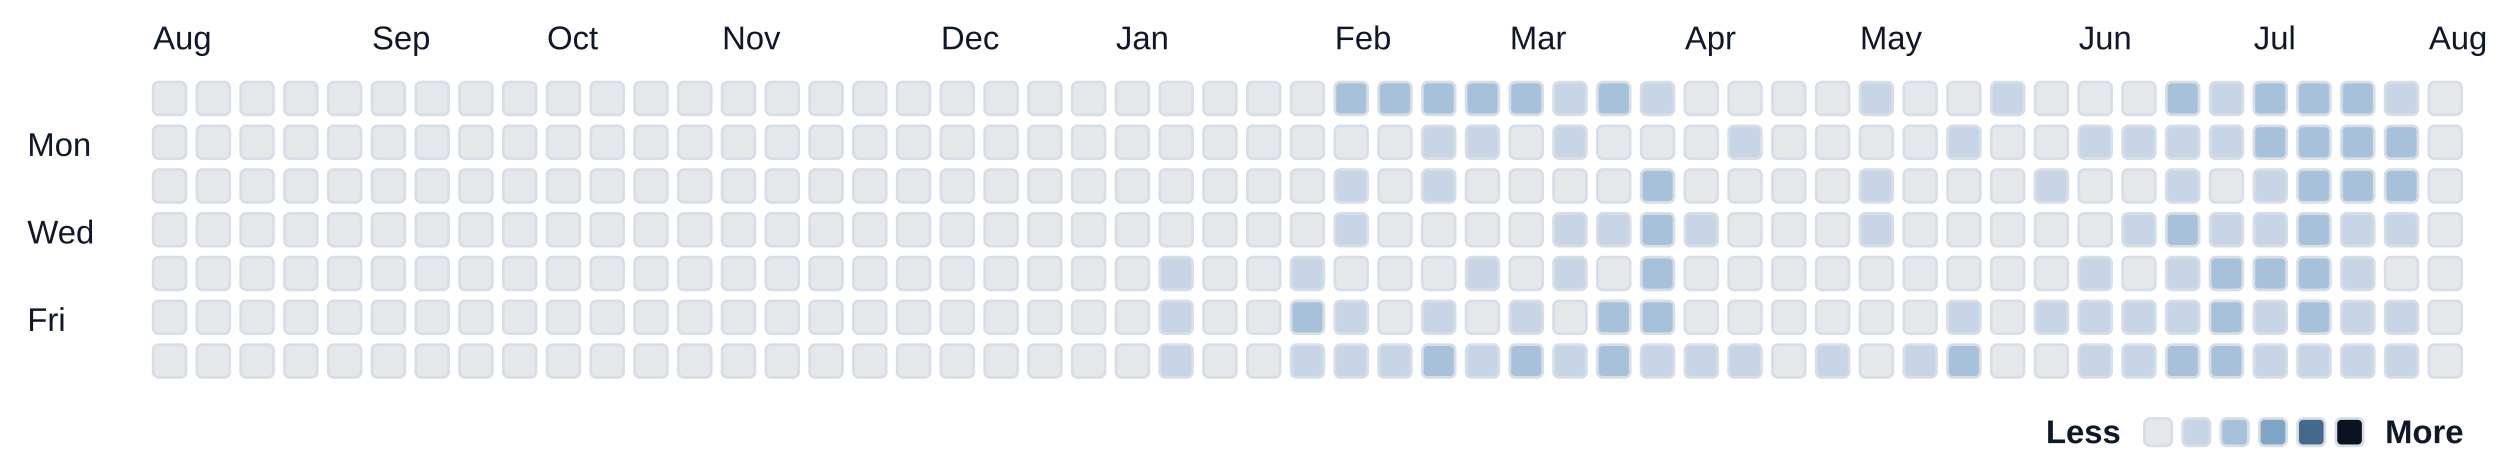
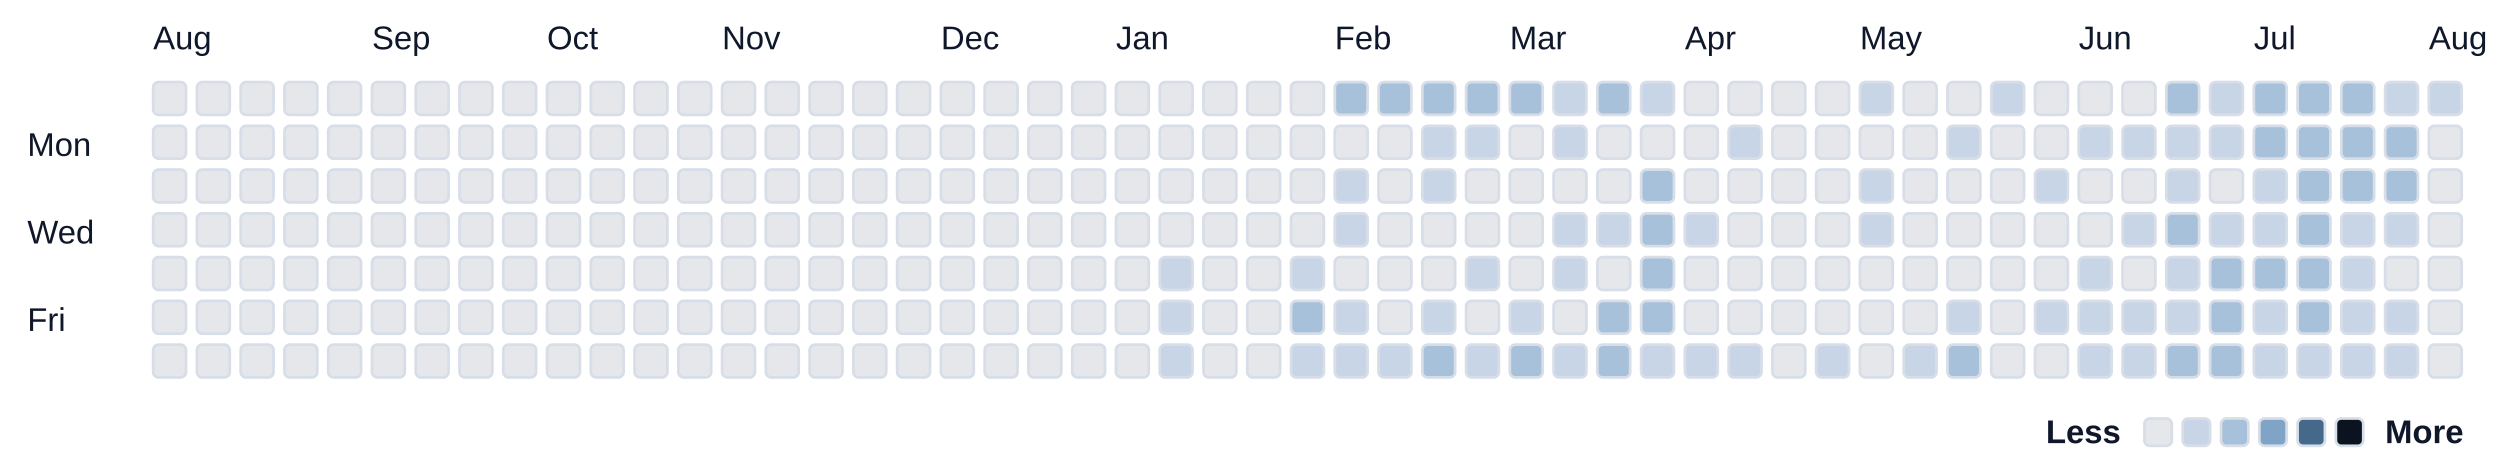
<svg xmlns="http://www.w3.org/2000/svg" baseProfile="tiny" height="174" version="1.2" width="914">
  <defs />
  <text fill="#0F172A" font-family="Segoe UI, Arial, sans-serif" font-size="12px" x="56" y="18">Aug</text>
  <text fill="#0F172A" font-family="Segoe UI, Arial, sans-serif" font-size="12px" x="136" y="18">Sep</text>
  <text fill="#0F172A" font-family="Segoe UI, Arial, sans-serif" font-size="12px" x="200" y="18">Oct</text>
  <text fill="#0F172A" font-family="Segoe UI, Arial, sans-serif" font-size="12px" x="264" y="18">Nov</text>
  <text fill="#0F172A" font-family="Segoe UI, Arial, sans-serif" font-size="12px" x="344" y="18">Dec</text>
  <text fill="#0F172A" font-family="Segoe UI, Arial, sans-serif" font-size="12px" x="408" y="18">Jan</text>
  <text fill="#0F172A" font-family="Segoe UI, Arial, sans-serif" font-size="12px" x="488" y="18">Feb</text>
  <text fill="#0F172A" font-family="Segoe UI, Arial, sans-serif" font-size="12px" x="552" y="18">Mar</text>
  <text fill="#0F172A" font-family="Segoe UI, Arial, sans-serif" font-size="12px" x="616" y="18">Apr</text>
  <text fill="#0F172A" font-family="Segoe UI, Arial, sans-serif" font-size="12px" x="680" y="18">May</text>
  <text fill="#0F172A" font-family="Segoe UI, Arial, sans-serif" font-size="12px" x="760" y="18">Jun</text>
  <text fill="#0F172A" font-family="Segoe UI, Arial, sans-serif" font-size="12px" x="824" y="18">Jul</text>
  <text fill="#0F172A" font-family="Segoe UI, Arial, sans-serif" font-size="12px" x="888" y="18">Aug</text>
  <text fill="#0F172A" font-family="Segoe UI, Arial, sans-serif" font-size="12px" x="10" y="57">Mon</text>
  <text fill="#0F172A" font-family="Segoe UI, Arial, sans-serif" font-size="12px" x="10" y="89">Wed</text>
  <text fill="#0F172A" font-family="Segoe UI, Arial, sans-serif" font-size="12px" x="10" y="121">Fri</text>
  <rect fill="#E5E7EB" height="12" rx="2" ry="2" stroke="#D7DEE8" stroke-width="1" width="12" x="56" y="30" />
  <rect fill="#E5E7EB" height="12" rx="2" ry="2" stroke="#D7DEE8" stroke-width="1" width="12" x="56" y="46" />
  <rect fill="#E5E7EB" height="12" rx="2" ry="2" stroke="#D7DEE8" stroke-width="1" width="12" x="56" y="62" />
  <rect fill="#E5E7EB" height="12" rx="2" ry="2" stroke="#D7DEE8" stroke-width="1" width="12" x="56" y="78" />
  <rect fill="#E5E7EB" height="12" rx="2" ry="2" stroke="#D7DEE8" stroke-width="1" width="12" x="56" y="94" />
  <rect fill="#E5E7EB" height="12" rx="2" ry="2" stroke="#D7DEE8" stroke-width="1" width="12" x="56" y="110" />
  <rect fill="#E5E7EB" height="12" rx="2" ry="2" stroke="#D7DEE8" stroke-width="1" width="12" x="56" y="126" />
  <rect fill="#E5E7EB" height="12" rx="2" ry="2" stroke="#D7DEE8" stroke-width="1" width="12" x="72" y="30" />
  <rect fill="#E5E7EB" height="12" rx="2" ry="2" stroke="#D7DEE8" stroke-width="1" width="12" x="72" y="46" />
  <rect fill="#E5E7EB" height="12" rx="2" ry="2" stroke="#D7DEE8" stroke-width="1" width="12" x="72" y="62" />
  <rect fill="#E5E7EB" height="12" rx="2" ry="2" stroke="#D7DEE8" stroke-width="1" width="12" x="72" y="78" />
  <rect fill="#E5E7EB" height="12" rx="2" ry="2" stroke="#D7DEE8" stroke-width="1" width="12" x="72" y="94" />
  <rect fill="#E5E7EB" height="12" rx="2" ry="2" stroke="#D7DEE8" stroke-width="1" width="12" x="72" y="110" />
  <rect fill="#E5E7EB" height="12" rx="2" ry="2" stroke="#D7DEE8" stroke-width="1" width="12" x="72" y="126" />
  <rect fill="#E5E7EB" height="12" rx="2" ry="2" stroke="#D7DEE8" stroke-width="1" width="12" x="88" y="30" />
  <rect fill="#E5E7EB" height="12" rx="2" ry="2" stroke="#D7DEE8" stroke-width="1" width="12" x="88" y="46" />
  <rect fill="#E5E7EB" height="12" rx="2" ry="2" stroke="#D7DEE8" stroke-width="1" width="12" x="88" y="62" />
  <rect fill="#E5E7EB" height="12" rx="2" ry="2" stroke="#D7DEE8" stroke-width="1" width="12" x="88" y="78" />
  <rect fill="#E5E7EB" height="12" rx="2" ry="2" stroke="#D7DEE8" stroke-width="1" width="12" x="88" y="94" />
  <rect fill="#E5E7EB" height="12" rx="2" ry="2" stroke="#D7DEE8" stroke-width="1" width="12" x="88" y="110" />
  <rect fill="#E5E7EB" height="12" rx="2" ry="2" stroke="#D7DEE8" stroke-width="1" width="12" x="88" y="126" />
  <rect fill="#E5E7EB" height="12" rx="2" ry="2" stroke="#D7DEE8" stroke-width="1" width="12" x="104" y="30" />
  <rect fill="#E5E7EB" height="12" rx="2" ry="2" stroke="#D7DEE8" stroke-width="1" width="12" x="104" y="46" />
  <rect fill="#E5E7EB" height="12" rx="2" ry="2" stroke="#D7DEE8" stroke-width="1" width="12" x="104" y="62" />
  <rect fill="#E5E7EB" height="12" rx="2" ry="2" stroke="#D7DEE8" stroke-width="1" width="12" x="104" y="78" />
  <rect fill="#E5E7EB" height="12" rx="2" ry="2" stroke="#D7DEE8" stroke-width="1" width="12" x="104" y="94" />
  <rect fill="#E5E7EB" height="12" rx="2" ry="2" stroke="#D7DEE8" stroke-width="1" width="12" x="104" y="110" />
  <rect fill="#E5E7EB" height="12" rx="2" ry="2" stroke="#D7DEE8" stroke-width="1" width="12" x="104" y="126" />
  <rect fill="#E5E7EB" height="12" rx="2" ry="2" stroke="#D7DEE8" stroke-width="1" width="12" x="120" y="30" />
  <rect fill="#E5E7EB" height="12" rx="2" ry="2" stroke="#D7DEE8" stroke-width="1" width="12" x="120" y="46" />
  <rect fill="#E5E7EB" height="12" rx="2" ry="2" stroke="#D7DEE8" stroke-width="1" width="12" x="120" y="62" />
  <rect fill="#E5E7EB" height="12" rx="2" ry="2" stroke="#D7DEE8" stroke-width="1" width="12" x="120" y="78" />
  <rect fill="#E5E7EB" height="12" rx="2" ry="2" stroke="#D7DEE8" stroke-width="1" width="12" x="120" y="94" />
  <rect fill="#E5E7EB" height="12" rx="2" ry="2" stroke="#D7DEE8" stroke-width="1" width="12" x="120" y="110" />
  <rect fill="#E5E7EB" height="12" rx="2" ry="2" stroke="#D7DEE8" stroke-width="1" width="12" x="120" y="126" />
  <rect fill="#E5E7EB" height="12" rx="2" ry="2" stroke="#D7DEE8" stroke-width="1" width="12" x="136" y="30" />
  <rect fill="#E5E7EB" height="12" rx="2" ry="2" stroke="#D7DEE8" stroke-width="1" width="12" x="136" y="46" />
  <rect fill="#E5E7EB" height="12" rx="2" ry="2" stroke="#D7DEE8" stroke-width="1" width="12" x="136" y="62" />
  <rect fill="#E5E7EB" height="12" rx="2" ry="2" stroke="#D7DEE8" stroke-width="1" width="12" x="136" y="78" />
  <rect fill="#E5E7EB" height="12" rx="2" ry="2" stroke="#D7DEE8" stroke-width="1" width="12" x="136" y="94" />
  <rect fill="#E5E7EB" height="12" rx="2" ry="2" stroke="#D7DEE8" stroke-width="1" width="12" x="136" y="110" />
  <rect fill="#E5E7EB" height="12" rx="2" ry="2" stroke="#D7DEE8" stroke-width="1" width="12" x="136" y="126" />
  <rect fill="#E5E7EB" height="12" rx="2" ry="2" stroke="#D7DEE8" stroke-width="1" width="12" x="152" y="30" />
  <rect fill="#E5E7EB" height="12" rx="2" ry="2" stroke="#D7DEE8" stroke-width="1" width="12" x="152" y="46" />
  <rect fill="#E5E7EB" height="12" rx="2" ry="2" stroke="#D7DEE8" stroke-width="1" width="12" x="152" y="62" />
  <rect fill="#E5E7EB" height="12" rx="2" ry="2" stroke="#D7DEE8" stroke-width="1" width="12" x="152" y="78" />
  <rect fill="#E5E7EB" height="12" rx="2" ry="2" stroke="#D7DEE8" stroke-width="1" width="12" x="152" y="94" />
  <rect fill="#E5E7EB" height="12" rx="2" ry="2" stroke="#D7DEE8" stroke-width="1" width="12" x="152" y="110" />
  <rect fill="#E5E7EB" height="12" rx="2" ry="2" stroke="#D7DEE8" stroke-width="1" width="12" x="152" y="126" />
  <rect fill="#E5E7EB" height="12" rx="2" ry="2" stroke="#D7DEE8" stroke-width="1" width="12" x="168" y="30" />
  <rect fill="#E5E7EB" height="12" rx="2" ry="2" stroke="#D7DEE8" stroke-width="1" width="12" x="168" y="46" />
  <rect fill="#E5E7EB" height="12" rx="2" ry="2" stroke="#D7DEE8" stroke-width="1" width="12" x="168" y="62" />
  <rect fill="#E5E7EB" height="12" rx="2" ry="2" stroke="#D7DEE8" stroke-width="1" width="12" x="168" y="78" />
  <rect fill="#E5E7EB" height="12" rx="2" ry="2" stroke="#D7DEE8" stroke-width="1" width="12" x="168" y="94" />
  <rect fill="#E5E7EB" height="12" rx="2" ry="2" stroke="#D7DEE8" stroke-width="1" width="12" x="168" y="110" />
  <rect fill="#E5E7EB" height="12" rx="2" ry="2" stroke="#D7DEE8" stroke-width="1" width="12" x="168" y="126" />
  <rect fill="#E5E7EB" height="12" rx="2" ry="2" stroke="#D7DEE8" stroke-width="1" width="12" x="184" y="30" />
  <rect fill="#E5E7EB" height="12" rx="2" ry="2" stroke="#D7DEE8" stroke-width="1" width="12" x="184" y="46" />
  <rect fill="#E5E7EB" height="12" rx="2" ry="2" stroke="#D7DEE8" stroke-width="1" width="12" x="184" y="62" />
  <rect fill="#E5E7EB" height="12" rx="2" ry="2" stroke="#D7DEE8" stroke-width="1" width="12" x="184" y="78" />
  <rect fill="#E5E7EB" height="12" rx="2" ry="2" stroke="#D7DEE8" stroke-width="1" width="12" x="184" y="94" />
  <rect fill="#E5E7EB" height="12" rx="2" ry="2" stroke="#D7DEE8" stroke-width="1" width="12" x="184" y="110" />
  <rect fill="#E5E7EB" height="12" rx="2" ry="2" stroke="#D7DEE8" stroke-width="1" width="12" x="184" y="126" />
  <rect fill="#E5E7EB" height="12" rx="2" ry="2" stroke="#D7DEE8" stroke-width="1" width="12" x="200" y="30" />
  <rect fill="#E5E7EB" height="12" rx="2" ry="2" stroke="#D7DEE8" stroke-width="1" width="12" x="200" y="46" />
  <rect fill="#E5E7EB" height="12" rx="2" ry="2" stroke="#D7DEE8" stroke-width="1" width="12" x="200" y="62" />
  <rect fill="#E5E7EB" height="12" rx="2" ry="2" stroke="#D7DEE8" stroke-width="1" width="12" x="200" y="78" />
  <rect fill="#E5E7EB" height="12" rx="2" ry="2" stroke="#D7DEE8" stroke-width="1" width="12" x="200" y="94" />
  <rect fill="#E5E7EB" height="12" rx="2" ry="2" stroke="#D7DEE8" stroke-width="1" width="12" x="200" y="110" />
  <rect fill="#E5E7EB" height="12" rx="2" ry="2" stroke="#D7DEE8" stroke-width="1" width="12" x="200" y="126" />
  <rect fill="#E5E7EB" height="12" rx="2" ry="2" stroke="#D7DEE8" stroke-width="1" width="12" x="216" y="30" />
  <rect fill="#E5E7EB" height="12" rx="2" ry="2" stroke="#D7DEE8" stroke-width="1" width="12" x="216" y="46" />
  <rect fill="#E5E7EB" height="12" rx="2" ry="2" stroke="#D7DEE8" stroke-width="1" width="12" x="216" y="62" />
  <rect fill="#E5E7EB" height="12" rx="2" ry="2" stroke="#D7DEE8" stroke-width="1" width="12" x="216" y="78" />
  <rect fill="#E5E7EB" height="12" rx="2" ry="2" stroke="#D7DEE8" stroke-width="1" width="12" x="216" y="94" />
  <rect fill="#E5E7EB" height="12" rx="2" ry="2" stroke="#D7DEE8" stroke-width="1" width="12" x="216" y="110" />
  <rect fill="#E5E7EB" height="12" rx="2" ry="2" stroke="#D7DEE8" stroke-width="1" width="12" x="216" y="126" />
  <rect fill="#E5E7EB" height="12" rx="2" ry="2" stroke="#D7DEE8" stroke-width="1" width="12" x="232" y="30" />
  <rect fill="#E5E7EB" height="12" rx="2" ry="2" stroke="#D7DEE8" stroke-width="1" width="12" x="232" y="46" />
  <rect fill="#E5E7EB" height="12" rx="2" ry="2" stroke="#D7DEE8" stroke-width="1" width="12" x="232" y="62" />
  <rect fill="#E5E7EB" height="12" rx="2" ry="2" stroke="#D7DEE8" stroke-width="1" width="12" x="232" y="78" />
  <rect fill="#E5E7EB" height="12" rx="2" ry="2" stroke="#D7DEE8" stroke-width="1" width="12" x="232" y="94" />
  <rect fill="#E5E7EB" height="12" rx="2" ry="2" stroke="#D7DEE8" stroke-width="1" width="12" x="232" y="110" />
  <rect fill="#E5E7EB" height="12" rx="2" ry="2" stroke="#D7DEE8" stroke-width="1" width="12" x="232" y="126" />
  <rect fill="#E5E7EB" height="12" rx="2" ry="2" stroke="#D7DEE8" stroke-width="1" width="12" x="248" y="30" />
  <rect fill="#E5E7EB" height="12" rx="2" ry="2" stroke="#D7DEE8" stroke-width="1" width="12" x="248" y="46" />
  <rect fill="#E5E7EB" height="12" rx="2" ry="2" stroke="#D7DEE8" stroke-width="1" width="12" x="248" y="62" />
  <rect fill="#E5E7EB" height="12" rx="2" ry="2" stroke="#D7DEE8" stroke-width="1" width="12" x="248" y="78" />
  <rect fill="#E5E7EB" height="12" rx="2" ry="2" stroke="#D7DEE8" stroke-width="1" width="12" x="248" y="94" />
  <rect fill="#E5E7EB" height="12" rx="2" ry="2" stroke="#D7DEE8" stroke-width="1" width="12" x="248" y="110" />
  <rect fill="#E5E7EB" height="12" rx="2" ry="2" stroke="#D7DEE8" stroke-width="1" width="12" x="248" y="126" />
  <rect fill="#E5E7EB" height="12" rx="2" ry="2" stroke="#D7DEE8" stroke-width="1" width="12" x="264" y="30" />
  <rect fill="#E5E7EB" height="12" rx="2" ry="2" stroke="#D7DEE8" stroke-width="1" width="12" x="264" y="46" />
  <rect fill="#E5E7EB" height="12" rx="2" ry="2" stroke="#D7DEE8" stroke-width="1" width="12" x="264" y="62" />
  <rect fill="#E5E7EB" height="12" rx="2" ry="2" stroke="#D7DEE8" stroke-width="1" width="12" x="264" y="78" />
  <rect fill="#E5E7EB" height="12" rx="2" ry="2" stroke="#D7DEE8" stroke-width="1" width="12" x="264" y="94" />
  <rect fill="#E5E7EB" height="12" rx="2" ry="2" stroke="#D7DEE8" stroke-width="1" width="12" x="264" y="110" />
  <rect fill="#E5E7EB" height="12" rx="2" ry="2" stroke="#D7DEE8" stroke-width="1" width="12" x="264" y="126" />
  <rect fill="#E5E7EB" height="12" rx="2" ry="2" stroke="#D7DEE8" stroke-width="1" width="12" x="280" y="30" />
  <rect fill="#E5E7EB" height="12" rx="2" ry="2" stroke="#D7DEE8" stroke-width="1" width="12" x="280" y="46" />
  <rect fill="#E5E7EB" height="12" rx="2" ry="2" stroke="#D7DEE8" stroke-width="1" width="12" x="280" y="62" />
  <rect fill="#E5E7EB" height="12" rx="2" ry="2" stroke="#D7DEE8" stroke-width="1" width="12" x="280" y="78" />
  <rect fill="#E5E7EB" height="12" rx="2" ry="2" stroke="#D7DEE8" stroke-width="1" width="12" x="280" y="94" />
  <rect fill="#E5E7EB" height="12" rx="2" ry="2" stroke="#D7DEE8" stroke-width="1" width="12" x="280" y="110" />
  <rect fill="#E5E7EB" height="12" rx="2" ry="2" stroke="#D7DEE8" stroke-width="1" width="12" x="280" y="126" />
  <rect fill="#E5E7EB" height="12" rx="2" ry="2" stroke="#D7DEE8" stroke-width="1" width="12" x="296" y="30" />
  <rect fill="#E5E7EB" height="12" rx="2" ry="2" stroke="#D7DEE8" stroke-width="1" width="12" x="296" y="46" />
  <rect fill="#E5E7EB" height="12" rx="2" ry="2" stroke="#D7DEE8" stroke-width="1" width="12" x="296" y="62" />
  <rect fill="#E5E7EB" height="12" rx="2" ry="2" stroke="#D7DEE8" stroke-width="1" width="12" x="296" y="78" />
  <rect fill="#E5E7EB" height="12" rx="2" ry="2" stroke="#D7DEE8" stroke-width="1" width="12" x="296" y="94" />
  <rect fill="#E5E7EB" height="12" rx="2" ry="2" stroke="#D7DEE8" stroke-width="1" width="12" x="296" y="110" />
  <rect fill="#E5E7EB" height="12" rx="2" ry="2" stroke="#D7DEE8" stroke-width="1" width="12" x="296" y="126" />
  <rect fill="#E5E7EB" height="12" rx="2" ry="2" stroke="#D7DEE8" stroke-width="1" width="12" x="312" y="30" />
  <rect fill="#E5E7EB" height="12" rx="2" ry="2" stroke="#D7DEE8" stroke-width="1" width="12" x="312" y="46" />
  <rect fill="#E5E7EB" height="12" rx="2" ry="2" stroke="#D7DEE8" stroke-width="1" width="12" x="312" y="62" />
  <rect fill="#E5E7EB" height="12" rx="2" ry="2" stroke="#D7DEE8" stroke-width="1" width="12" x="312" y="78" />
  <rect fill="#E5E7EB" height="12" rx="2" ry="2" stroke="#D7DEE8" stroke-width="1" width="12" x="312" y="94" />
  <rect fill="#E5E7EB" height="12" rx="2" ry="2" stroke="#D7DEE8" stroke-width="1" width="12" x="312" y="110" />
  <rect fill="#E5E7EB" height="12" rx="2" ry="2" stroke="#D7DEE8" stroke-width="1" width="12" x="312" y="126" />
  <rect fill="#E5E7EB" height="12" rx="2" ry="2" stroke="#D7DEE8" stroke-width="1" width="12" x="328" y="30" />
  <rect fill="#E5E7EB" height="12" rx="2" ry="2" stroke="#D7DEE8" stroke-width="1" width="12" x="328" y="46" />
  <rect fill="#E5E7EB" height="12" rx="2" ry="2" stroke="#D7DEE8" stroke-width="1" width="12" x="328" y="62" />
  <rect fill="#E5E7EB" height="12" rx="2" ry="2" stroke="#D7DEE8" stroke-width="1" width="12" x="328" y="78" />
  <rect fill="#E5E7EB" height="12" rx="2" ry="2" stroke="#D7DEE8" stroke-width="1" width="12" x="328" y="94" />
  <rect fill="#E5E7EB" height="12" rx="2" ry="2" stroke="#D7DEE8" stroke-width="1" width="12" x="328" y="110" />
  <rect fill="#E5E7EB" height="12" rx="2" ry="2" stroke="#D7DEE8" stroke-width="1" width="12" x="328" y="126" />
  <rect fill="#E5E7EB" height="12" rx="2" ry="2" stroke="#D7DEE8" stroke-width="1" width="12" x="344" y="30" />
  <rect fill="#E5E7EB" height="12" rx="2" ry="2" stroke="#D7DEE8" stroke-width="1" width="12" x="344" y="46" />
  <rect fill="#E5E7EB" height="12" rx="2" ry="2" stroke="#D7DEE8" stroke-width="1" width="12" x="344" y="62" />
  <rect fill="#E5E7EB" height="12" rx="2" ry="2" stroke="#D7DEE8" stroke-width="1" width="12" x="344" y="78" />
  <rect fill="#E5E7EB" height="12" rx="2" ry="2" stroke="#D7DEE8" stroke-width="1" width="12" x="344" y="94" />
  <rect fill="#E5E7EB" height="12" rx="2" ry="2" stroke="#D7DEE8" stroke-width="1" width="12" x="344" y="110" />
  <rect fill="#E5E7EB" height="12" rx="2" ry="2" stroke="#D7DEE8" stroke-width="1" width="12" x="344" y="126" />
  <rect fill="#E5E7EB" height="12" rx="2" ry="2" stroke="#D7DEE8" stroke-width="1" width="12" x="360" y="30" />
  <rect fill="#E5E7EB" height="12" rx="2" ry="2" stroke="#D7DEE8" stroke-width="1" width="12" x="360" y="46" />
  <rect fill="#E5E7EB" height="12" rx="2" ry="2" stroke="#D7DEE8" stroke-width="1" width="12" x="360" y="62" />
  <rect fill="#E5E7EB" height="12" rx="2" ry="2" stroke="#D7DEE8" stroke-width="1" width="12" x="360" y="78" />
  <rect fill="#E5E7EB" height="12" rx="2" ry="2" stroke="#D7DEE8" stroke-width="1" width="12" x="360" y="94" />
  <rect fill="#E5E7EB" height="12" rx="2" ry="2" stroke="#D7DEE8" stroke-width="1" width="12" x="360" y="110" />
  <rect fill="#E5E7EB" height="12" rx="2" ry="2" stroke="#D7DEE8" stroke-width="1" width="12" x="360" y="126" />
  <rect fill="#E5E7EB" height="12" rx="2" ry="2" stroke="#D7DEE8" stroke-width="1" width="12" x="376" y="30" />
  <rect fill="#E5E7EB" height="12" rx="2" ry="2" stroke="#D7DEE8" stroke-width="1" width="12" x="376" y="46" />
  <rect fill="#E5E7EB" height="12" rx="2" ry="2" stroke="#D7DEE8" stroke-width="1" width="12" x="376" y="62" />
  <rect fill="#E5E7EB" height="12" rx="2" ry="2" stroke="#D7DEE8" stroke-width="1" width="12" x="376" y="78" />
  <rect fill="#E5E7EB" height="12" rx="2" ry="2" stroke="#D7DEE8" stroke-width="1" width="12" x="376" y="94" />
  <rect fill="#E5E7EB" height="12" rx="2" ry="2" stroke="#D7DEE8" stroke-width="1" width="12" x="376" y="110" />
  <rect fill="#E5E7EB" height="12" rx="2" ry="2" stroke="#D7DEE8" stroke-width="1" width="12" x="376" y="126" />
  <rect fill="#E5E7EB" height="12" rx="2" ry="2" stroke="#D7DEE8" stroke-width="1" width="12" x="392" y="30" />
  <rect fill="#E5E7EB" height="12" rx="2" ry="2" stroke="#D7DEE8" stroke-width="1" width="12" x="392" y="46" />
  <rect fill="#E5E7EB" height="12" rx="2" ry="2" stroke="#D7DEE8" stroke-width="1" width="12" x="392" y="62" />
  <rect fill="#E5E7EB" height="12" rx="2" ry="2" stroke="#D7DEE8" stroke-width="1" width="12" x="392" y="78" />
  <rect fill="#E5E7EB" height="12" rx="2" ry="2" stroke="#D7DEE8" stroke-width="1" width="12" x="392" y="94" />
  <rect fill="#E5E7EB" height="12" rx="2" ry="2" stroke="#D7DEE8" stroke-width="1" width="12" x="392" y="110" />
  <rect fill="#E5E7EB" height="12" rx="2" ry="2" stroke="#D7DEE8" stroke-width="1" width="12" x="392" y="126" />
  <rect fill="#E5E7EB" height="12" rx="2" ry="2" stroke="#D7DEE8" stroke-width="1" width="12" x="408" y="30" />
  <rect fill="#E5E7EB" height="12" rx="2" ry="2" stroke="#D7DEE8" stroke-width="1" width="12" x="408" y="46" />
  <rect fill="#E5E7EB" height="12" rx="2" ry="2" stroke="#D7DEE8" stroke-width="1" width="12" x="408" y="62" />
  <rect fill="#E5E7EB" height="12" rx="2" ry="2" stroke="#D7DEE8" stroke-width="1" width="12" x="408" y="78" />
  <rect fill="#E5E7EB" height="12" rx="2" ry="2" stroke="#D7DEE8" stroke-width="1" width="12" x="408" y="94" />
  <rect fill="#E5E7EB" height="12" rx="2" ry="2" stroke="#D7DEE8" stroke-width="1" width="12" x="408" y="110" />
  <rect fill="#E5E7EB" height="12" rx="2" ry="2" stroke="#D7DEE8" stroke-width="1" width="12" x="408" y="126" />
  <rect fill="#E5E7EB" height="12" rx="2" ry="2" stroke="#D7DEE8" stroke-width="1" width="12" x="424" y="30" />
  <rect fill="#E5E7EB" height="12" rx="2" ry="2" stroke="#D7DEE8" stroke-width="1" width="12" x="424" y="46" />
  <rect fill="#E5E7EB" height="12" rx="2" ry="2" stroke="#D7DEE8" stroke-width="1" width="12" x="424" y="62" />
  <rect fill="#E5E7EB" height="12" rx="2" ry="2" stroke="#D7DEE8" stroke-width="1" width="12" x="424" y="78" />
  <rect fill="#C8D5E6" height="12" rx="2" ry="2" stroke="#D7DEE8" stroke-width="1" width="12" x="424" y="94" />
  <rect fill="#C8D5E6" height="12" rx="2" ry="2" stroke="#D7DEE8" stroke-width="1" width="12" x="424" y="110" />
  <rect fill="#C8D5E6" height="12" rx="2" ry="2" stroke="#D7DEE8" stroke-width="1" width="12" x="424" y="126" />
  <rect fill="#E5E7EB" height="12" rx="2" ry="2" stroke="#D7DEE8" stroke-width="1" width="12" x="440" y="30" />
  <rect fill="#E5E7EB" height="12" rx="2" ry="2" stroke="#D7DEE8" stroke-width="1" width="12" x="440" y="46" />
  <rect fill="#E5E7EB" height="12" rx="2" ry="2" stroke="#D7DEE8" stroke-width="1" width="12" x="440" y="62" />
  <rect fill="#E5E7EB" height="12" rx="2" ry="2" stroke="#D7DEE8" stroke-width="1" width="12" x="440" y="78" />
  <rect fill="#E5E7EB" height="12" rx="2" ry="2" stroke="#D7DEE8" stroke-width="1" width="12" x="440" y="94" />
  <rect fill="#E5E7EB" height="12" rx="2" ry="2" stroke="#D7DEE8" stroke-width="1" width="12" x="440" y="110" />
  <rect fill="#E5E7EB" height="12" rx="2" ry="2" stroke="#D7DEE8" stroke-width="1" width="12" x="440" y="126" />
  <rect fill="#E5E7EB" height="12" rx="2" ry="2" stroke="#D7DEE8" stroke-width="1" width="12" x="456" y="30" />
  <rect fill="#E5E7EB" height="12" rx="2" ry="2" stroke="#D7DEE8" stroke-width="1" width="12" x="456" y="46" />
  <rect fill="#E5E7EB" height="12" rx="2" ry="2" stroke="#D7DEE8" stroke-width="1" width="12" x="456" y="62" />
  <rect fill="#E5E7EB" height="12" rx="2" ry="2" stroke="#D7DEE8" stroke-width="1" width="12" x="456" y="78" />
  <rect fill="#E5E7EB" height="12" rx="2" ry="2" stroke="#D7DEE8" stroke-width="1" width="12" x="456" y="94" />
  <rect fill="#E5E7EB" height="12" rx="2" ry="2" stroke="#D7DEE8" stroke-width="1" width="12" x="456" y="110" />
  <rect fill="#E5E7EB" height="12" rx="2" ry="2" stroke="#D7DEE8" stroke-width="1" width="12" x="456" y="126" />
  <rect fill="#E5E7EB" height="12" rx="2" ry="2" stroke="#D7DEE8" stroke-width="1" width="12" x="472" y="30" />
  <rect fill="#E5E7EB" height="12" rx="2" ry="2" stroke="#D7DEE8" stroke-width="1" width="12" x="472" y="46" />
  <rect fill="#E5E7EB" height="12" rx="2" ry="2" stroke="#D7DEE8" stroke-width="1" width="12" x="472" y="62" />
  <rect fill="#E5E7EB" height="12" rx="2" ry="2" stroke="#D7DEE8" stroke-width="1" width="12" x="472" y="78" />
  <rect fill="#C8D5E6" height="12" rx="2" ry="2" stroke="#D7DEE8" stroke-width="1" width="12" x="472" y="94" />
  <rect fill="#A8C1DA" height="12" rx="2" ry="2" stroke="#D7DEE8" stroke-width="1" width="12" x="472" y="110" />
  <rect fill="#C8D5E6" height="12" rx="2" ry="2" stroke="#D7DEE8" stroke-width="1" width="12" x="472" y="126" />
  <rect fill="#A8C1DA" height="12" rx="2" ry="2" stroke="#D7DEE8" stroke-width="1" width="12" x="488" y="30" />
  <rect fill="#E5E7EB" height="12" rx="2" ry="2" stroke="#D7DEE8" stroke-width="1" width="12" x="488" y="46" />
  <rect fill="#C8D5E6" height="12" rx="2" ry="2" stroke="#D7DEE8" stroke-width="1" width="12" x="488" y="62" />
  <rect fill="#C8D5E6" height="12" rx="2" ry="2" stroke="#D7DEE8" stroke-width="1" width="12" x="488" y="78" />
  <rect fill="#E5E7EB" height="12" rx="2" ry="2" stroke="#D7DEE8" stroke-width="1" width="12" x="488" y="94" />
  <rect fill="#C8D5E6" height="12" rx="2" ry="2" stroke="#D7DEE8" stroke-width="1" width="12" x="488" y="110" />
  <rect fill="#C8D5E6" height="12" rx="2" ry="2" stroke="#D7DEE8" stroke-width="1" width="12" x="488" y="126" />
  <rect fill="#A8C1DA" height="12" rx="2" ry="2" stroke="#D7DEE8" stroke-width="1" width="12" x="504" y="30" />
  <rect fill="#E5E7EB" height="12" rx="2" ry="2" stroke="#D7DEE8" stroke-width="1" width="12" x="504" y="46" />
  <rect fill="#E5E7EB" height="12" rx="2" ry="2" stroke="#D7DEE8" stroke-width="1" width="12" x="504" y="62" />
  <rect fill="#E5E7EB" height="12" rx="2" ry="2" stroke="#D7DEE8" stroke-width="1" width="12" x="504" y="78" />
  <rect fill="#E5E7EB" height="12" rx="2" ry="2" stroke="#D7DEE8" stroke-width="1" width="12" x="504" y="94" />
  <rect fill="#E5E7EB" height="12" rx="2" ry="2" stroke="#D7DEE8" stroke-width="1" width="12" x="504" y="110" />
  <rect fill="#C8D5E6" height="12" rx="2" ry="2" stroke="#D7DEE8" stroke-width="1" width="12" x="504" y="126" />
  <rect fill="#A8C1DA" height="12" rx="2" ry="2" stroke="#D7DEE8" stroke-width="1" width="12" x="520" y="30" />
  <rect fill="#C8D5E6" height="12" rx="2" ry="2" stroke="#D7DEE8" stroke-width="1" width="12" x="520" y="46" />
  <rect fill="#C8D5E6" height="12" rx="2" ry="2" stroke="#D7DEE8" stroke-width="1" width="12" x="520" y="62" />
  <rect fill="#E5E7EB" height="12" rx="2" ry="2" stroke="#D7DEE8" stroke-width="1" width="12" x="520" y="78" />
  <rect fill="#E5E7EB" height="12" rx="2" ry="2" stroke="#D7DEE8" stroke-width="1" width="12" x="520" y="94" />
  <rect fill="#C8D5E6" height="12" rx="2" ry="2" stroke="#D7DEE8" stroke-width="1" width="12" x="520" y="110" />
  <rect fill="#A8C1DA" height="12" rx="2" ry="2" stroke="#D7DEE8" stroke-width="1" width="12" x="520" y="126" />
  <rect fill="#A8C1DA" height="12" rx="2" ry="2" stroke="#D7DEE8" stroke-width="1" width="12" x="536" y="30" />
  <rect fill="#C8D5E6" height="12" rx="2" ry="2" stroke="#D7DEE8" stroke-width="1" width="12" x="536" y="46" />
  <rect fill="#E5E7EB" height="12" rx="2" ry="2" stroke="#D7DEE8" stroke-width="1" width="12" x="536" y="62" />
  <rect fill="#E5E7EB" height="12" rx="2" ry="2" stroke="#D7DEE8" stroke-width="1" width="12" x="536" y="78" />
  <rect fill="#C8D5E6" height="12" rx="2" ry="2" stroke="#D7DEE8" stroke-width="1" width="12" x="536" y="94" />
  <rect fill="#E5E7EB" height="12" rx="2" ry="2" stroke="#D7DEE8" stroke-width="1" width="12" x="536" y="110" />
  <rect fill="#C8D5E6" height="12" rx="2" ry="2" stroke="#D7DEE8" stroke-width="1" width="12" x="536" y="126" />
  <rect fill="#A8C1DA" height="12" rx="2" ry="2" stroke="#D7DEE8" stroke-width="1" width="12" x="552" y="30" />
  <rect fill="#E5E7EB" height="12" rx="2" ry="2" stroke="#D7DEE8" stroke-width="1" width="12" x="552" y="46" />
  <rect fill="#E5E7EB" height="12" rx="2" ry="2" stroke="#D7DEE8" stroke-width="1" width="12" x="552" y="62" />
  <rect fill="#E5E7EB" height="12" rx="2" ry="2" stroke="#D7DEE8" stroke-width="1" width="12" x="552" y="78" />
  <rect fill="#E5E7EB" height="12" rx="2" ry="2" stroke="#D7DEE8" stroke-width="1" width="12" x="552" y="94" />
  <rect fill="#C8D5E6" height="12" rx="2" ry="2" stroke="#D7DEE8" stroke-width="1" width="12" x="552" y="110" />
  <rect fill="#A8C1DA" height="12" rx="2" ry="2" stroke="#D7DEE8" stroke-width="1" width="12" x="552" y="126" />
  <rect fill="#C8D5E6" height="12" rx="2" ry="2" stroke="#D7DEE8" stroke-width="1" width="12" x="568" y="30" />
  <rect fill="#C8D5E6" height="12" rx="2" ry="2" stroke="#D7DEE8" stroke-width="1" width="12" x="568" y="46" />
  <rect fill="#E5E7EB" height="12" rx="2" ry="2" stroke="#D7DEE8" stroke-width="1" width="12" x="568" y="62" />
  <rect fill="#C8D5E6" height="12" rx="2" ry="2" stroke="#D7DEE8" stroke-width="1" width="12" x="568" y="78" />
  <rect fill="#C8D5E6" height="12" rx="2" ry="2" stroke="#D7DEE8" stroke-width="1" width="12" x="568" y="94" />
  <rect fill="#E5E7EB" height="12" rx="2" ry="2" stroke="#D7DEE8" stroke-width="1" width="12" x="568" y="110" />
  <rect fill="#C8D5E6" height="12" rx="2" ry="2" stroke="#D7DEE8" stroke-width="1" width="12" x="568" y="126" />
  <rect fill="#A8C1DA" height="12" rx="2" ry="2" stroke="#D7DEE8" stroke-width="1" width="12" x="584" y="30" />
  <rect fill="#E5E7EB" height="12" rx="2" ry="2" stroke="#D7DEE8" stroke-width="1" width="12" x="584" y="46" />
  <rect fill="#E5E7EB" height="12" rx="2" ry="2" stroke="#D7DEE8" stroke-width="1" width="12" x="584" y="62" />
  <rect fill="#C8D5E6" height="12" rx="2" ry="2" stroke="#D7DEE8" stroke-width="1" width="12" x="584" y="78" />
  <rect fill="#E5E7EB" height="12" rx="2" ry="2" stroke="#D7DEE8" stroke-width="1" width="12" x="584" y="94" />
  <rect fill="#A8C1DA" height="12" rx="2" ry="2" stroke="#D7DEE8" stroke-width="1" width="12" x="584" y="110" />
  <rect fill="#A8C1DA" height="12" rx="2" ry="2" stroke="#D7DEE8" stroke-width="1" width="12" x="584" y="126" />
  <rect fill="#C8D5E6" height="12" rx="2" ry="2" stroke="#D7DEE8" stroke-width="1" width="12" x="600" y="30" />
  <rect fill="#E5E7EB" height="12" rx="2" ry="2" stroke="#D7DEE8" stroke-width="1" width="12" x="600" y="46" />
  <rect fill="#A8C1DA" height="12" rx="2" ry="2" stroke="#D7DEE8" stroke-width="1" width="12" x="600" y="62" />
  <rect fill="#A8C1DA" height="12" rx="2" ry="2" stroke="#D7DEE8" stroke-width="1" width="12" x="600" y="78" />
  <rect fill="#A8C1DA" height="12" rx="2" ry="2" stroke="#D7DEE8" stroke-width="1" width="12" x="600" y="94" />
  <rect fill="#A8C1DA" height="12" rx="2" ry="2" stroke="#D7DEE8" stroke-width="1" width="12" x="600" y="110" />
  <rect fill="#C8D5E6" height="12" rx="2" ry="2" stroke="#D7DEE8" stroke-width="1" width="12" x="600" y="126" />
  <rect fill="#E5E7EB" height="12" rx="2" ry="2" stroke="#D7DEE8" stroke-width="1" width="12" x="616" y="30" />
  <rect fill="#E5E7EB" height="12" rx="2" ry="2" stroke="#D7DEE8" stroke-width="1" width="12" x="616" y="46" />
  <rect fill="#E5E7EB" height="12" rx="2" ry="2" stroke="#D7DEE8" stroke-width="1" width="12" x="616" y="62" />
  <rect fill="#C8D5E6" height="12" rx="2" ry="2" stroke="#D7DEE8" stroke-width="1" width="12" x="616" y="78" />
  <rect fill="#E5E7EB" height="12" rx="2" ry="2" stroke="#D7DEE8" stroke-width="1" width="12" x="616" y="94" />
  <rect fill="#E5E7EB" height="12" rx="2" ry="2" stroke="#D7DEE8" stroke-width="1" width="12" x="616" y="110" />
  <rect fill="#C8D5E6" height="12" rx="2" ry="2" stroke="#D7DEE8" stroke-width="1" width="12" x="616" y="126" />
  <rect fill="#E5E7EB" height="12" rx="2" ry="2" stroke="#D7DEE8" stroke-width="1" width="12" x="632" y="30" />
  <rect fill="#C8D5E6" height="12" rx="2" ry="2" stroke="#D7DEE8" stroke-width="1" width="12" x="632" y="46" />
  <rect fill="#E5E7EB" height="12" rx="2" ry="2" stroke="#D7DEE8" stroke-width="1" width="12" x="632" y="62" />
  <rect fill="#E5E7EB" height="12" rx="2" ry="2" stroke="#D7DEE8" stroke-width="1" width="12" x="632" y="78" />
  <rect fill="#E5E7EB" height="12" rx="2" ry="2" stroke="#D7DEE8" stroke-width="1" width="12" x="632" y="94" />
  <rect fill="#E5E7EB" height="12" rx="2" ry="2" stroke="#D7DEE8" stroke-width="1" width="12" x="632" y="110" />
  <rect fill="#C8D5E6" height="12" rx="2" ry="2" stroke="#D7DEE8" stroke-width="1" width="12" x="632" y="126" />
  <rect fill="#E5E7EB" height="12" rx="2" ry="2" stroke="#D7DEE8" stroke-width="1" width="12" x="648" y="30" />
  <rect fill="#E5E7EB" height="12" rx="2" ry="2" stroke="#D7DEE8" stroke-width="1" width="12" x="648" y="46" />
  <rect fill="#E5E7EB" height="12" rx="2" ry="2" stroke="#D7DEE8" stroke-width="1" width="12" x="648" y="62" />
  <rect fill="#E5E7EB" height="12" rx="2" ry="2" stroke="#D7DEE8" stroke-width="1" width="12" x="648" y="78" />
  <rect fill="#E5E7EB" height="12" rx="2" ry="2" stroke="#D7DEE8" stroke-width="1" width="12" x="648" y="94" />
  <rect fill="#E5E7EB" height="12" rx="2" ry="2" stroke="#D7DEE8" stroke-width="1" width="12" x="648" y="110" />
  <rect fill="#E5E7EB" height="12" rx="2" ry="2" stroke="#D7DEE8" stroke-width="1" width="12" x="648" y="126" />
  <rect fill="#E5E7EB" height="12" rx="2" ry="2" stroke="#D7DEE8" stroke-width="1" width="12" x="664" y="30" />
  <rect fill="#E5E7EB" height="12" rx="2" ry="2" stroke="#D7DEE8" stroke-width="1" width="12" x="664" y="46" />
  <rect fill="#E5E7EB" height="12" rx="2" ry="2" stroke="#D7DEE8" stroke-width="1" width="12" x="664" y="62" />
  <rect fill="#E5E7EB" height="12" rx="2" ry="2" stroke="#D7DEE8" stroke-width="1" width="12" x="664" y="78" />
  <rect fill="#E5E7EB" height="12" rx="2" ry="2" stroke="#D7DEE8" stroke-width="1" width="12" x="664" y="94" />
  <rect fill="#E5E7EB" height="12" rx="2" ry="2" stroke="#D7DEE8" stroke-width="1" width="12" x="664" y="110" />
  <rect fill="#C8D5E6" height="12" rx="2" ry="2" stroke="#D7DEE8" stroke-width="1" width="12" x="664" y="126" />
  <rect fill="#C8D5E6" height="12" rx="2" ry="2" stroke="#D7DEE8" stroke-width="1" width="12" x="680" y="30" />
  <rect fill="#E5E7EB" height="12" rx="2" ry="2" stroke="#D7DEE8" stroke-width="1" width="12" x="680" y="46" />
  <rect fill="#C8D5E6" height="12" rx="2" ry="2" stroke="#D7DEE8" stroke-width="1" width="12" x="680" y="62" />
  <rect fill="#C8D5E6" height="12" rx="2" ry="2" stroke="#D7DEE8" stroke-width="1" width="12" x="680" y="78" />
  <rect fill="#E5E7EB" height="12" rx="2" ry="2" stroke="#D7DEE8" stroke-width="1" width="12" x="680" y="94" />
  <rect fill="#E5E7EB" height="12" rx="2" ry="2" stroke="#D7DEE8" stroke-width="1" width="12" x="680" y="110" />
  <rect fill="#E5E7EB" height="12" rx="2" ry="2" stroke="#D7DEE8" stroke-width="1" width="12" x="680" y="126" />
  <rect fill="#E5E7EB" height="12" rx="2" ry="2" stroke="#D7DEE8" stroke-width="1" width="12" x="696" y="30" />
  <rect fill="#E5E7EB" height="12" rx="2" ry="2" stroke="#D7DEE8" stroke-width="1" width="12" x="696" y="46" />
  <rect fill="#E5E7EB" height="12" rx="2" ry="2" stroke="#D7DEE8" stroke-width="1" width="12" x="696" y="62" />
  <rect fill="#E5E7EB" height="12" rx="2" ry="2" stroke="#D7DEE8" stroke-width="1" width="12" x="696" y="78" />
  <rect fill="#E5E7EB" height="12" rx="2" ry="2" stroke="#D7DEE8" stroke-width="1" width="12" x="696" y="94" />
  <rect fill="#E5E7EB" height="12" rx="2" ry="2" stroke="#D7DEE8" stroke-width="1" width="12" x="696" y="110" />
  <rect fill="#C8D5E6" height="12" rx="2" ry="2" stroke="#D7DEE8" stroke-width="1" width="12" x="696" y="126" />
  <rect fill="#E5E7EB" height="12" rx="2" ry="2" stroke="#D7DEE8" stroke-width="1" width="12" x="712" y="30" />
  <rect fill="#C8D5E6" height="12" rx="2" ry="2" stroke="#D7DEE8" stroke-width="1" width="12" x="712" y="46" />
  <rect fill="#E5E7EB" height="12" rx="2" ry="2" stroke="#D7DEE8" stroke-width="1" width="12" x="712" y="62" />
  <rect fill="#E5E7EB" height="12" rx="2" ry="2" stroke="#D7DEE8" stroke-width="1" width="12" x="712" y="78" />
  <rect fill="#E5E7EB" height="12" rx="2" ry="2" stroke="#D7DEE8" stroke-width="1" width="12" x="712" y="94" />
  <rect fill="#C8D5E6" height="12" rx="2" ry="2" stroke="#D7DEE8" stroke-width="1" width="12" x="712" y="110" />
  <rect fill="#A8C1DA" height="12" rx="2" ry="2" stroke="#D7DEE8" stroke-width="1" width="12" x="712" y="126" />
  <rect fill="#C8D5E6" height="12" rx="2" ry="2" stroke="#D7DEE8" stroke-width="1" width="12" x="728" y="30" />
  <rect fill="#E5E7EB" height="12" rx="2" ry="2" stroke="#D7DEE8" stroke-width="1" width="12" x="728" y="46" />
  <rect fill="#E5E7EB" height="12" rx="2" ry="2" stroke="#D7DEE8" stroke-width="1" width="12" x="728" y="62" />
  <rect fill="#E5E7EB" height="12" rx="2" ry="2" stroke="#D7DEE8" stroke-width="1" width="12" x="728" y="78" />
  <rect fill="#E5E7EB" height="12" rx="2" ry="2" stroke="#D7DEE8" stroke-width="1" width="12" x="728" y="94" />
  <rect fill="#E5E7EB" height="12" rx="2" ry="2" stroke="#D7DEE8" stroke-width="1" width="12" x="728" y="110" />
  <rect fill="#E5E7EB" height="12" rx="2" ry="2" stroke="#D7DEE8" stroke-width="1" width="12" x="728" y="126" />
  <rect fill="#E5E7EB" height="12" rx="2" ry="2" stroke="#D7DEE8" stroke-width="1" width="12" x="744" y="30" />
  <rect fill="#E5E7EB" height="12" rx="2" ry="2" stroke="#D7DEE8" stroke-width="1" width="12" x="744" y="46" />
  <rect fill="#C8D5E6" height="12" rx="2" ry="2" stroke="#D7DEE8" stroke-width="1" width="12" x="744" y="62" />
  <rect fill="#E5E7EB" height="12" rx="2" ry="2" stroke="#D7DEE8" stroke-width="1" width="12" x="744" y="78" />
  <rect fill="#E5E7EB" height="12" rx="2" ry="2" stroke="#D7DEE8" stroke-width="1" width="12" x="744" y="94" />
  <rect fill="#C8D5E6" height="12" rx="2" ry="2" stroke="#D7DEE8" stroke-width="1" width="12" x="744" y="110" />
  <rect fill="#E5E7EB" height="12" rx="2" ry="2" stroke="#D7DEE8" stroke-width="1" width="12" x="744" y="126" />
  <rect fill="#E5E7EB" height="12" rx="2" ry="2" stroke="#D7DEE8" stroke-width="1" width="12" x="760" y="30" />
  <rect fill="#C8D5E6" height="12" rx="2" ry="2" stroke="#D7DEE8" stroke-width="1" width="12" x="760" y="46" />
  <rect fill="#E5E7EB" height="12" rx="2" ry="2" stroke="#D7DEE8" stroke-width="1" width="12" x="760" y="62" />
  <rect fill="#E5E7EB" height="12" rx="2" ry="2" stroke="#D7DEE8" stroke-width="1" width="12" x="760" y="78" />
  <rect fill="#C8D5E6" height="12" rx="2" ry="2" stroke="#D7DEE8" stroke-width="1" width="12" x="760" y="94" />
  <rect fill="#C8D5E6" height="12" rx="2" ry="2" stroke="#D7DEE8" stroke-width="1" width="12" x="760" y="110" />
  <rect fill="#C8D5E6" height="12" rx="2" ry="2" stroke="#D7DEE8" stroke-width="1" width="12" x="760" y="126" />
  <rect fill="#E5E7EB" height="12" rx="2" ry="2" stroke="#D7DEE8" stroke-width="1" width="12" x="776" y="30" />
  <rect fill="#C8D5E6" height="12" rx="2" ry="2" stroke="#D7DEE8" stroke-width="1" width="12" x="776" y="46" />
  <rect fill="#E5E7EB" height="12" rx="2" ry="2" stroke="#D7DEE8" stroke-width="1" width="12" x="776" y="62" />
  <rect fill="#C8D5E6" height="12" rx="2" ry="2" stroke="#D7DEE8" stroke-width="1" width="12" x="776" y="78" />
  <rect fill="#E5E7EB" height="12" rx="2" ry="2" stroke="#D7DEE8" stroke-width="1" width="12" x="776" y="94" />
  <rect fill="#C8D5E6" height="12" rx="2" ry="2" stroke="#D7DEE8" stroke-width="1" width="12" x="776" y="110" />
  <rect fill="#C8D5E6" height="12" rx="2" ry="2" stroke="#D7DEE8" stroke-width="1" width="12" x="776" y="126" />
  <rect fill="#A8C1DA" height="12" rx="2" ry="2" stroke="#D7DEE8" stroke-width="1" width="12" x="792" y="30" />
  <rect fill="#C8D5E6" height="12" rx="2" ry="2" stroke="#D7DEE8" stroke-width="1" width="12" x="792" y="46" />
  <rect fill="#C8D5E6" height="12" rx="2" ry="2" stroke="#D7DEE8" stroke-width="1" width="12" x="792" y="62" />
  <rect fill="#A8C1DA" height="12" rx="2" ry="2" stroke="#D7DEE8" stroke-width="1" width="12" x="792" y="78" />
  <rect fill="#C8D5E6" height="12" rx="2" ry="2" stroke="#D7DEE8" stroke-width="1" width="12" x="792" y="94" />
  <rect fill="#C8D5E6" height="12" rx="2" ry="2" stroke="#D7DEE8" stroke-width="1" width="12" x="792" y="110" />
  <rect fill="#A8C1DA" height="12" rx="2" ry="2" stroke="#D7DEE8" stroke-width="1" width="12" x="792" y="126" />
  <rect fill="#C8D5E6" height="12" rx="2" ry="2" stroke="#D7DEE8" stroke-width="1" width="12" x="808" y="30" />
  <rect fill="#C8D5E6" height="12" rx="2" ry="2" stroke="#D7DEE8" stroke-width="1" width="12" x="808" y="46" />
  <rect fill="#E5E7EB" height="12" rx="2" ry="2" stroke="#D7DEE8" stroke-width="1" width="12" x="808" y="62" />
  <rect fill="#C8D5E6" height="12" rx="2" ry="2" stroke="#D7DEE8" stroke-width="1" width="12" x="808" y="78" />
  <rect fill="#A8C1DA" height="12" rx="2" ry="2" stroke="#D7DEE8" stroke-width="1" width="12" x="808" y="94" />
  <rect fill="#A8C1DA" height="12" rx="2" ry="2" stroke="#D7DEE8" stroke-width="1" width="12" x="808" y="110" />
  <rect fill="#A8C1DA" height="12" rx="2" ry="2" stroke="#D7DEE8" stroke-width="1" width="12" x="808" y="126" />
  <rect fill="#A8C1DA" height="12" rx="2" ry="2" stroke="#D7DEE8" stroke-width="1" width="12" x="824" y="30" />
  <rect fill="#A8C1DA" height="12" rx="2" ry="2" stroke="#D7DEE8" stroke-width="1" width="12" x="824" y="46" />
  <rect fill="#C8D5E6" height="12" rx="2" ry="2" stroke="#D7DEE8" stroke-width="1" width="12" x="824" y="62" />
  <rect fill="#C8D5E6" height="12" rx="2" ry="2" stroke="#D7DEE8" stroke-width="1" width="12" x="824" y="78" />
  <rect fill="#A8C1DA" height="12" rx="2" ry="2" stroke="#D7DEE8" stroke-width="1" width="12" x="824" y="94" />
  <rect fill="#C8D5E6" height="12" rx="2" ry="2" stroke="#D7DEE8" stroke-width="1" width="12" x="824" y="110" />
  <rect fill="#C8D5E6" height="12" rx="2" ry="2" stroke="#D7DEE8" stroke-width="1" width="12" x="824" y="126" />
  <rect fill="#A8C1DA" height="12" rx="2" ry="2" stroke="#D7DEE8" stroke-width="1" width="12" x="840" y="30" />
  <rect fill="#A8C1DA" height="12" rx="2" ry="2" stroke="#D7DEE8" stroke-width="1" width="12" x="840" y="46" />
  <rect fill="#A8C1DA" height="12" rx="2" ry="2" stroke="#D7DEE8" stroke-width="1" width="12" x="840" y="62" />
  <rect fill="#A8C1DA" height="12" rx="2" ry="2" stroke="#D7DEE8" stroke-width="1" width="12" x="840" y="78" />
  <rect fill="#A8C1DA" height="12" rx="2" ry="2" stroke="#D7DEE8" stroke-width="1" width="12" x="840" y="94" />
  <rect fill="#A8C1DA" height="12" rx="2" ry="2" stroke="#D7DEE8" stroke-width="1" width="12" x="840" y="110" />
  <rect fill="#C8D5E6" height="12" rx="2" ry="2" stroke="#D7DEE8" stroke-width="1" width="12" x="840" y="126" />
  <rect fill="#A8C1DA" height="12" rx="2" ry="2" stroke="#D7DEE8" stroke-width="1" width="12" x="856" y="30" />
  <rect fill="#A8C1DA" height="12" rx="2" ry="2" stroke="#D7DEE8" stroke-width="1" width="12" x="856" y="46" />
  <rect fill="#A8C1DA" height="12" rx="2" ry="2" stroke="#D7DEE8" stroke-width="1" width="12" x="856" y="62" />
  <rect fill="#C8D5E6" height="12" rx="2" ry="2" stroke="#D7DEE8" stroke-width="1" width="12" x="856" y="78" />
  <rect fill="#C8D5E6" height="12" rx="2" ry="2" stroke="#D7DEE8" stroke-width="1" width="12" x="856" y="94" />
  <rect fill="#C8D5E6" height="12" rx="2" ry="2" stroke="#D7DEE8" stroke-width="1" width="12" x="856" y="110" />
  <rect fill="#C8D5E6" height="12" rx="2" ry="2" stroke="#D7DEE8" stroke-width="1" width="12" x="856" y="126" />
  <rect fill="#C8D5E6" height="12" rx="2" ry="2" stroke="#D7DEE8" stroke-width="1" width="12" x="872" y="30" />
  <rect fill="#A8C1DA" height="12" rx="2" ry="2" stroke="#D7DEE8" stroke-width="1" width="12" x="872" y="46" />
  <rect fill="#A8C1DA" height="12" rx="2" ry="2" stroke="#D7DEE8" stroke-width="1" width="12" x="872" y="62" />
  <rect fill="#C8D5E6" height="12" rx="2" ry="2" stroke="#D7DEE8" stroke-width="1" width="12" x="872" y="78" />
  <rect fill="#E5E7EB" height="12" rx="2" ry="2" stroke="#D7DEE8" stroke-width="1" width="12" x="872" y="94" />
  <rect fill="#C8D5E6" height="12" rx="2" ry="2" stroke="#D7DEE8" stroke-width="1" width="12" x="872" y="110" />
  <rect fill="#C8D5E6" height="12" rx="2" ry="2" stroke="#D7DEE8" stroke-width="1" width="12" x="872" y="126" />
-   <rect fill="#E5E7EB" height="12" rx="2" ry="2" stroke="#D7DEE8" stroke-width="1" width="12" x="888" y="30" />
+   <rect fill="#C8D5E6" height="12" rx="2" ry="2" stroke="#D7DEE8" stroke-width="1" width="12" x="888" y="30" />
  <rect fill="#E5E7EB" height="12" rx="2" ry="2" stroke="#D7DEE8" stroke-width="1" width="12" x="888" y="46" />
  <rect fill="#E5E7EB" height="12" rx="2" ry="2" stroke="#D7DEE8" stroke-width="1" width="12" x="888" y="62" />
  <rect fill="#E5E7EB" height="12" rx="2" ry="2" stroke="#D7DEE8" stroke-width="1" width="12" x="888" y="78" />
  <rect fill="#E5E7EB" height="12" rx="2" ry="2" stroke="#D7DEE8" stroke-width="1" width="12" x="888" y="94" />
  <rect fill="#E5E7EB" height="12" rx="2" ry="2" stroke="#D7DEE8" stroke-width="1" width="12" x="888" y="110" />
  <rect fill="#E5E7EB" height="12" rx="2" ry="2" stroke="#D7DEE8" stroke-width="1" width="12" x="888" y="126" />
  <text fill="#0F172A" font-family="Segoe UI, Arial, sans-serif" font-size="12px" font-weight="600" x="748" y="162">Less</text>
  <rect fill="#E5E7EB" height="10" rx="2" ry="2" stroke="#D7DEE8" stroke-width="1" width="10" x="784" y="153" />
  <rect fill="#C8D5E6" height="10" rx="2" ry="2" stroke="#D7DEE8" stroke-width="1" width="10" x="798" y="153" />
  <rect fill="#A8C1DA" height="10" rx="2" ry="2" stroke="#D7DEE8" stroke-width="1" width="10" x="812" y="153" />
  <rect fill="#7FA4C5" height="10" rx="2" ry="2" stroke="#D7DEE8" stroke-width="1" width="10" x="826" y="153" />
  <rect fill="#44698B" height="10" rx="2" ry="2" stroke="#D7DEE8" stroke-width="1" width="10" x="840" y="153" />
  <rect fill="#0B1220" height="10" rx="2" ry="2" stroke="#D7DEE8" stroke-width="1" width="10" x="854" y="153" />
  <text fill="#0F172A" font-family="Segoe UI, Arial, sans-serif" font-size="12px" font-weight="600" x="872" y="162">More</text>
</svg>
